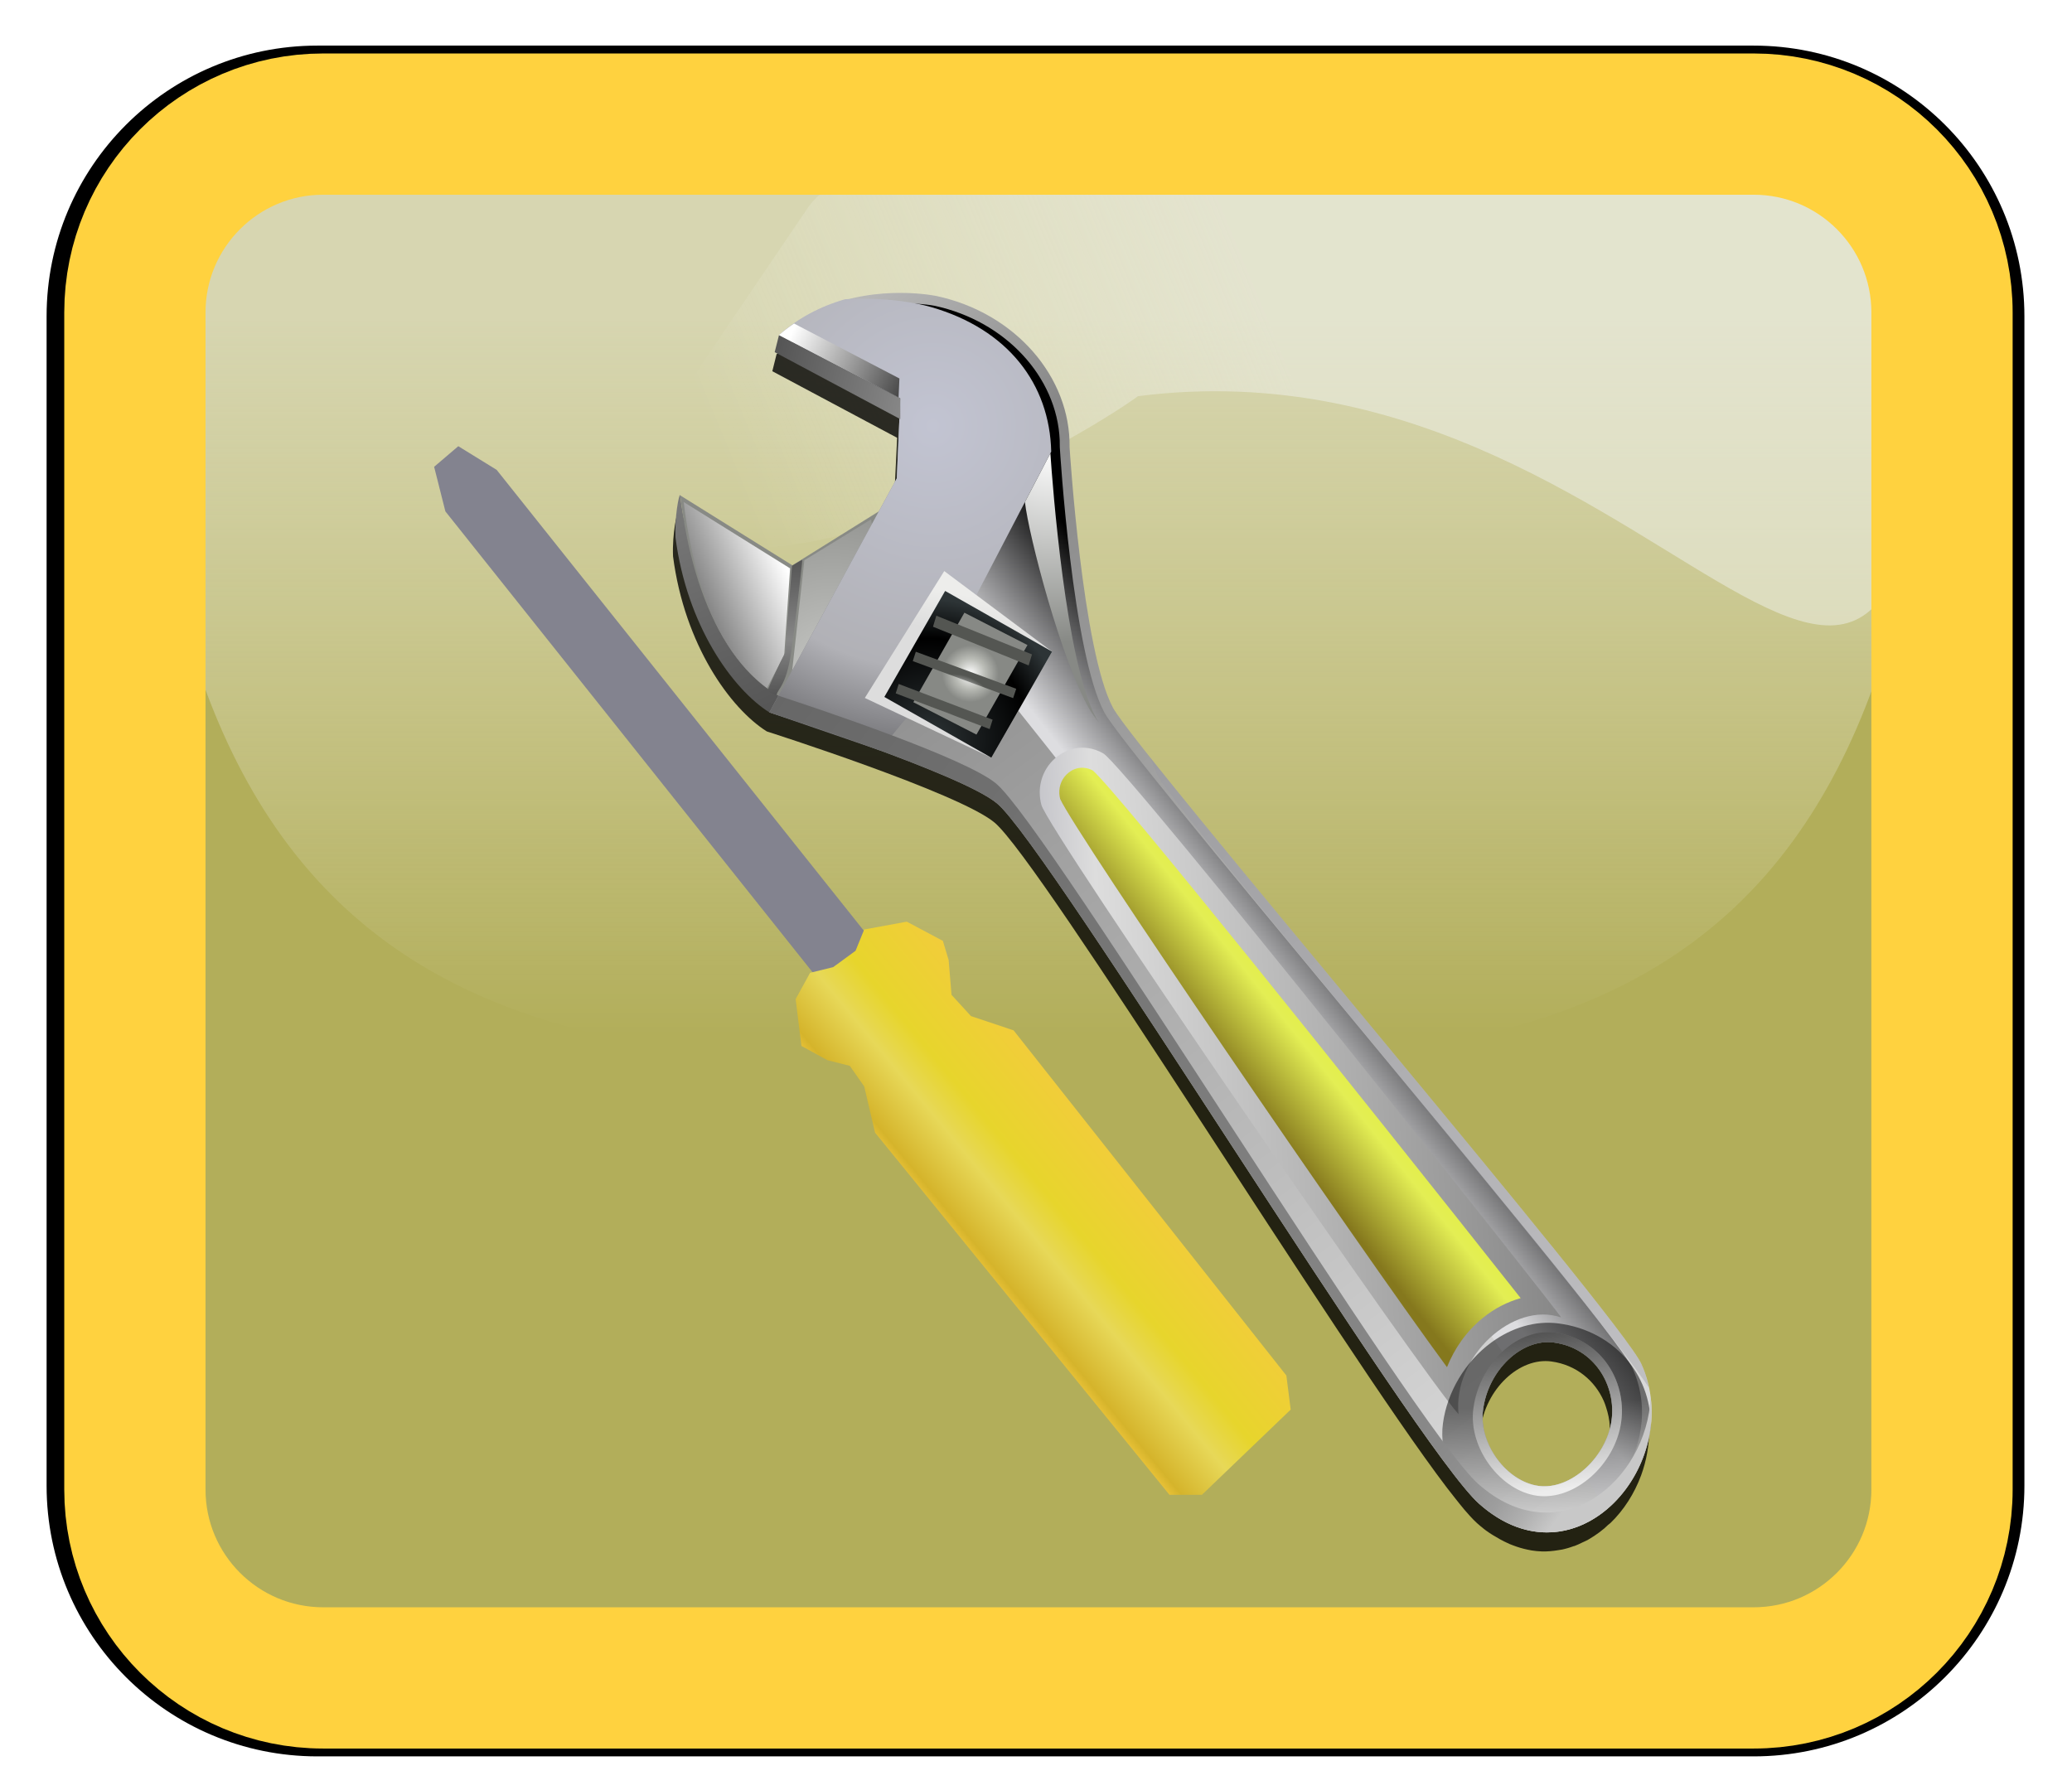
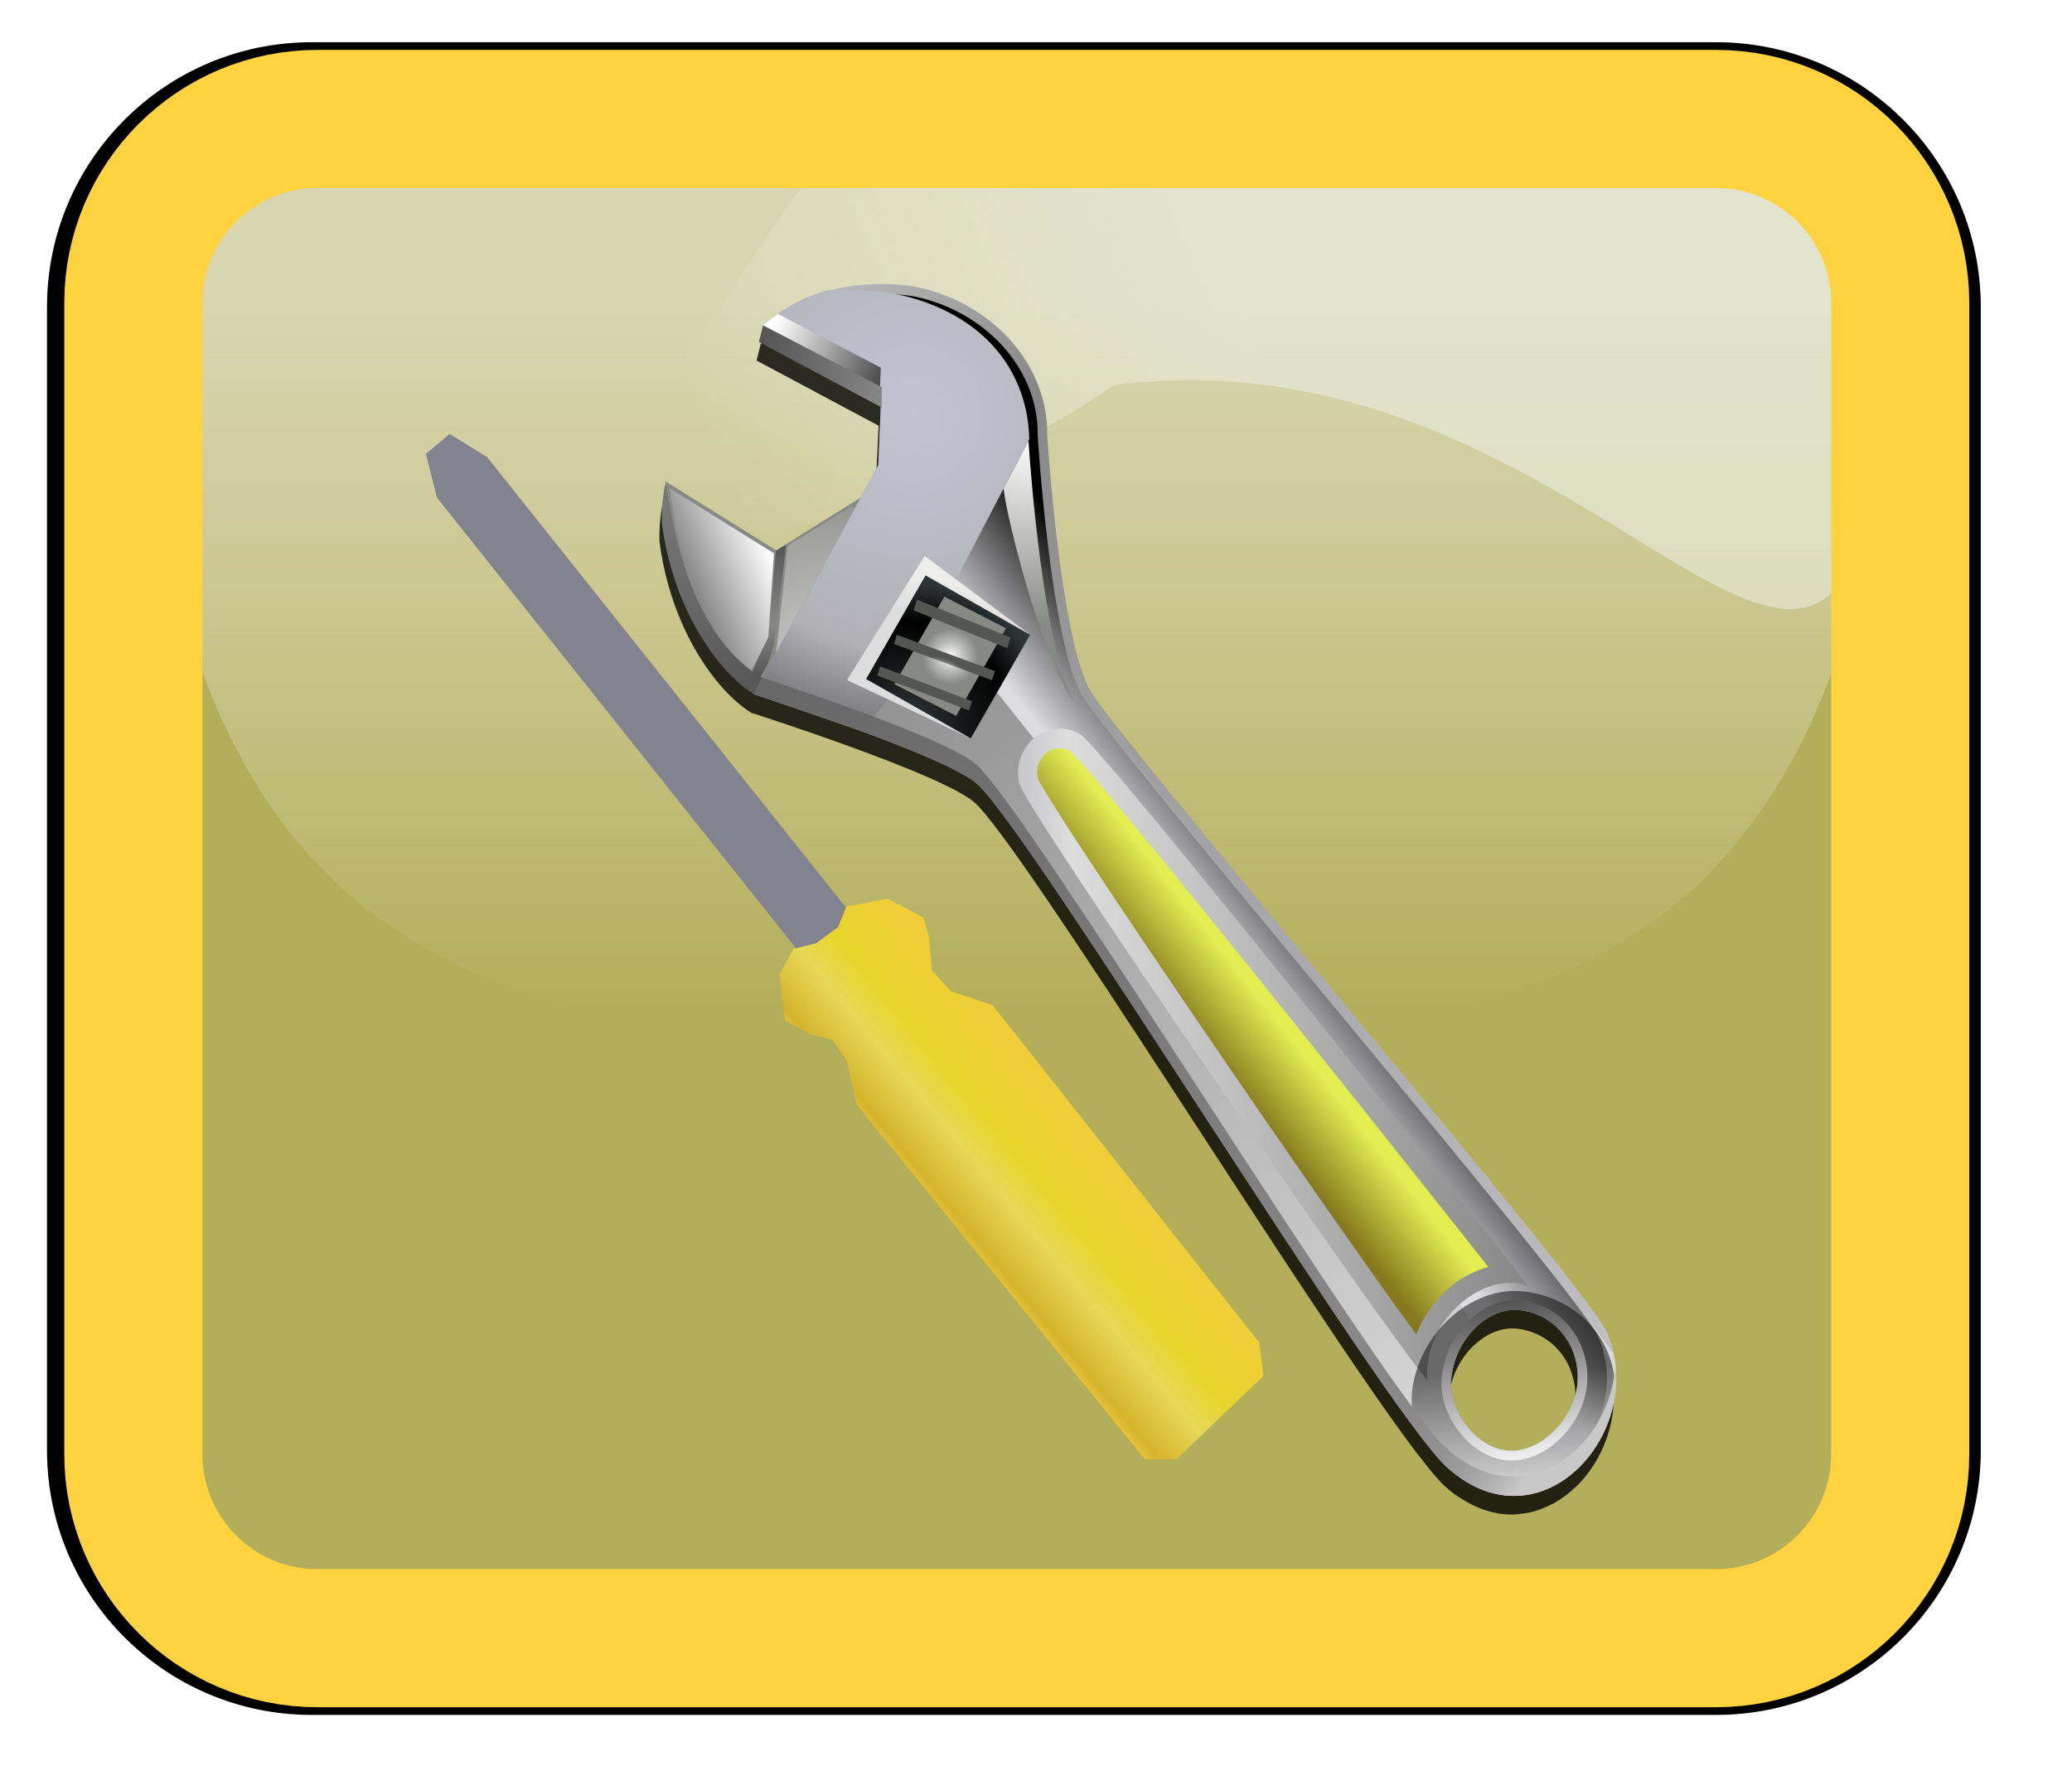
- <svg xmlns="http://www.w3.org/2000/svg" version="1.1" baseProfile="full" width="88" height="76" viewBox="0 0 88.00 76.00" enable-background="new 0 0 88.00 76.00" xml:space="preserve">
-   <path fill="#B2AE5A" fill-opacity="1" stroke-linejoin="round" stroke="#000000" stroke-opacity="1" d="M 13.479,2.437L 74.479,2.437C 80.554,2.437 85.479,7.362 85.479,13.438L 85.479,63.104C 85.479,69.179 80.554,74.104 74.479,74.104L 13.479,74.104C 7.404,74.104 2.479,69.179 2.479,63.104L 2.479,13.438C 2.479,7.362 7.404,2.437 13.479,2.437 Z " />
+ <svg xmlns="http://www.w3.org/2000/svg" version="1.1" baseProfile="full" width="90" height="77.727" viewBox="0 0 90.00 77.73" enable-background="new 0 0 90.00 77.73" xml:space="preserve">
+   <path fill="#B2AE5A" fill-opacity="1" stroke-linejoin="round" stroke="#000000" stroke-opacity="1" d="M 13.54,2.334L 74.54,2.334C 80.615,2.334 85.54,7.259 85.54,13.334L 85.54,63.001C 85.54,69.076 80.615,74.001 74.54,74.001L 13.54,74.001C 7.465,74.001 2.54,69.076 2.54,63.001L 2.54,13.334C 2.54,7.259 7.465,2.334 13.54,2.334 Z " />
  <linearGradient id="SVGID_Fill1_" gradientUnits="objectBoundingBox" x1="0.504" y1="-0.275" x2="2.054" y2="-0.275" gradientTransform="rotate(90 0.503869 -0.274908)">
    <stop offset="0.316" stop-color="#F0F1EC" stop-opacity="0.592" />
    <stop offset="0.8" stop-color="#FFFFFF" stop-opacity="0" />
  </linearGradient>
-   <path fill="url(#SVGID_Fill1_)" stroke-width="0.2" stroke-linejoin="round" d="M 73.499,4.922L 15.388,4.922C 12.354,4.922 8.58,5.769 5.812,9.567L 5.878,9.567C 5.944,45.166 24.044,45.287 44.422,45.287C 64.799,45.287 82.108,44.942 82.438,9.483L 82.438,9.511C 80.988,7.444 79.077,5.322 73.499,4.922 Z " />
+   <path fill="url(#SVGID_Fill1_)" stroke-width="0.2" stroke-linejoin="round" d="M 73.56,4.818L 15.449,4.818C 12.415,4.818 8.641,5.665 5.874,9.463L 5.94,9.463C 6.005,45.062 24.106,45.183 44.483,45.183C 64.86,45.183 82.169,44.839 82.499,9.38L 82.499,9.408C 81.049,7.341 79.138,5.218 73.56,4.818 Z " />
  <linearGradient id="SVGID_Fill2_" gradientUnits="objectBoundingBox" x1="0.94" y1="0.437" x2="2.525" y2="0.437" gradientTransform="rotate(170.5466 0.940186 0.437275)">
    <stop offset="0.274" stop-color="#F0F1EC" stop-opacity="0.502" />
    <stop offset="0.563" stop-color="#FFFFFF" stop-opacity="0" />
  </linearGradient>
-   <path fill="url(#SVGID_Fill2_)" stroke-width="0.2" stroke-linejoin="round" d="M 73.268,4.875L 56.281,6.737C 53.247,6.737 37.13,4.949 34.363,8.748L 26.281,20.664C 30.64,27.669 45.959,18.578 48.331,16.828C 71.962,13.812 81.877,44.896 82.207,9.437L 82.207,9.464C 80.757,7.398 78.847,5.275 73.268,4.875 Z " />
-   <path fill="none" stroke-width="6" stroke-linejoin="round" stroke="#FFD23F" stroke-opacity="1" d="M 13.729,5.271L 74.479,5.271C 78.897,5.271 82.479,8.853 82.479,13.271L 82.479,63.271C 82.479,67.689 78.897,71.271 74.479,71.271L 13.729,71.271C 9.311,71.271 5.729,67.689 5.729,63.271L 5.729,13.271C 5.729,8.853 9.311,5.271 13.729,5.271 Z " />
+   <path fill="url(#SVGID_Fill2_)" stroke-width="0.2" stroke-linejoin="round" d="M 73.33,4.771L 56.342,6.633C 53.308,6.633 37.191,4.846 34.424,8.644L 26.342,20.56C 30.701,27.566 46.02,18.475 48.392,16.725C 72.023,13.708 81.939,44.792 82.268,9.333L 82.268,9.361C 80.819,7.294 78.908,5.172 73.33,4.771 Z " />
+   <path fill="none" stroke-width="6" stroke-linejoin="round" stroke="#FFD23F" stroke-opacity="1" d="M 13.79,5.168L 74.54,5.168C 78.959,5.168 82.54,8.749 82.54,13.168L 82.54,63.167C 82.54,67.586 78.959,71.167 74.54,71.167L 13.79,71.167C 9.372,71.167 5.79,67.586 5.79,63.167L 5.79,13.168C 5.79,8.749 9.372,5.168 13.79,5.168 Z " />
  <linearGradient id="SVGID_Fill3_" gradientUnits="objectBoundingBox" x1="0.384" y1="-0.054" x2="1.499" y2="-0.054" gradientTransform="rotate(135.748 0.384323 -0.054269)">
    <stop offset="0.391" stop-color="#83838F" stop-opacity="1" />
    <stop offset="0.46" stop-color="#4F4F5E" stop-opacity="1" />
    <stop offset="0.53" stop-color="#8D8D99" stop-opacity="1" />
    <stop offset="0.614" stop-color="#AAABB9" stop-opacity="1" />
  </linearGradient>
-   <path fill="url(#SVGID_Fill3_)" stroke-width="0.2" stroke-linejoin="round" d="M 18.438,19.828L 19.464,18.953L 21.093,19.957L 37.361,40.377L 35.142,42.09L 18.916,21.722L 18.438,19.828 Z " />
+   <path fill="url(#SVGID_Fill3_)" stroke-width="0.2" stroke-linejoin="round" d="M 18.499,19.724L 19.525,18.849L 21.154,19.853L 37.422,40.274L 35.203,41.986L 18.978,21.619L 18.499,19.724 Z " />
  <linearGradient id="SVGID_Fill4_" gradientUnits="objectBoundingBox" x1="0.891" y1="0.244" x2="1.815" y2="0.244" gradientTransform="rotate(136.3901 0.890847 0.243554)">
    <stop offset="0.256" stop-color="#F5CA3F" stop-opacity="1" />
    <stop offset="0.474" stop-color="#E7D52C" stop-opacity="1" />
    <stop offset="0.549" stop-color="#E7D858" stop-opacity="1" />
    <stop offset="0.651" stop-color="#D5B42B" stop-opacity="1" />
    <stop offset="0.684" stop-color="#F5CA3F" stop-opacity="1" />
  </linearGradient>
-   <path fill="url(#SVGID_Fill4_)" stroke-width="0.2" stroke-linejoin="round" d="M 36.336,40.386L 35.386,41.08L 34.405,41.321L 33.792,42.438L 34.038,44.428L 35.141,45.032L 36.091,45.273L 36.704,46.148L 37.164,48.109L 49.668,63.493L 51.047,63.493L 54.817,59.874L 54.633,58.426L 43.048,43.765L 41.24,43.161L 40.412,42.257L 40.29,40.778L 40.045,39.964L 38.512,39.149L 36.704,39.481L 36.336,40.386 Z " />
-   <path fill="none" stroke-width="1.333" stroke-linejoin="round" stroke="#BDAA28" stroke-opacity="1" d="M 46.415,32.729C 47.494,33.67 57.462,46.132 64.585,55.14C 64.027,55.297 63.475,55.574 62.971,55.985C 62.272,56.553 61.769,57.286 61.455,58.072C 57.582,52.813 45.686,35.406 45.026,33.936C 45.007,33.858 44.994,33.779 44.99,33.703C 44.974,33.352 45.115,33.032 45.39,32.815C 45.696,32.574 46.077,32.547 46.415,32.729 Z " />
-   <path fill="#000000" fill-opacity="0.804" stroke-width="0.2" stroke-linejoin="round" d="M 65.89,57.83C 64.53,57.645 63.087,58.997 62.877,60.719C 62.704,62.143 63.877,63.732 65.236,63.918C 66.597,64.104 68.115,62.715 68.334,61.156C 68.347,61.062 68.366,60.959 68.371,60.865C 68.375,60.772 68.374,60.676 68.369,60.583C 68.356,60.302 68.297,60.032 68.209,59.767C 68.18,59.679 68.154,59.597 68.116,59.512C 67.742,58.661 66.964,57.977 65.89,57.83 Z M 39.504,13.348C 39.617,13.366 39.685,13.384 39.688,13.384C 43.018,14.104 45.365,16.823 45.322,19.809C 45.322,19.823 45.865,28.466 47.165,30.871C 48.185,32.758 68.716,56.766 69.61,58.752C 70.189,60.038 70.149,61.434 69.701,62.664C 69.414,63.442 68.967,64.141 68.397,64.692C 68.367,64.721 68.329,64.741 68.299,64.769C 68.247,64.817 68.195,64.871 68.142,64.916C 68.068,64.978 67.994,65.036 67.918,65.093C 67.777,65.197 67.628,65.297 67.478,65.383C 67.46,65.394 67.441,65.405 67.424,65.415C 67.353,65.453 67.281,65.481 67.209,65.516C 67.1,65.569 66.989,65.624 66.875,65.666L 66.837,65.674C 66.754,65.703 66.671,65.734 66.587,65.757C 66.543,65.77 66.5,65.782 66.457,65.792C 66.421,65.801 66.388,65.81 66.353,65.817C 66.294,65.83 66.233,65.837 66.173,65.846C 65.947,65.883 65.709,65.907 65.474,65.898C 65.336,65.893 65.192,65.879 65.051,65.857C 64.993,65.848 64.939,65.835 64.879,65.823C 64.673,65.781 64.47,65.721 64.261,65.641C 64.214,65.623 64.164,65.605 64.117,65.585C 64.042,65.553 63.967,65.516 63.892,65.479C 63.761,65.415 63.635,65.344 63.504,65.263C 63.451,65.231 63.393,65.201 63.34,65.165C 63.264,65.115 63.184,65.064 63.109,65.008C 63.083,64.988 63.055,64.966 63.028,64.946C 62.926,64.867 62.824,64.78 62.722,64.689C 62.639,64.615 62.538,64.511 62.432,64.395C 62.359,64.317 62.273,64.218 62.19,64.121C 62.081,63.992 61.936,63.808 61.81,63.65C 61.702,63.514 61.583,63.364 61.453,63.194C 56.878,57.182 44.237,36.616 42.24,34.94C 40.733,33.676 32.567,31.068 32.567,31.068C 31.018,30.093 29.073,27.395 28.585,23.635C 28.542,22.66 28.769,21.671 28.788,21.852L 33.556,24.818L 37.222,22.526L 37.98,21.121L 38.102,18.596L 32.801,15.768L 32.981,15.046C 35.456,12.869 38.71,13.22 39.504,13.348 Z " />
+   <path fill="url(#SVGID_Fill4_)" stroke-width="0.2" stroke-linejoin="round" d="M 36.397,40.283L 35.447,40.977L 34.467,41.218L 33.853,42.334L 34.099,44.325L 35.202,44.928L 36.152,45.17L 36.765,46.044L 37.225,48.005L 49.729,63.39L 51.108,63.39L 54.878,59.77L 54.694,58.322L 43.109,43.661L 41.301,43.058L 40.474,42.153L 40.351,40.675L 40.106,39.86L 38.573,39.046L 36.765,39.378L 36.397,40.283 Z " />
+   <path fill="none" stroke-width="1.333" stroke-linejoin="round" stroke="#BDAA28" stroke-opacity="1" d="M 46.477,32.625C 47.555,33.567 57.523,46.028 64.646,55.036C 64.088,55.193 63.536,55.47 63.032,55.881C 62.333,56.45 61.83,57.183 61.516,57.968C 57.643,52.709 45.747,35.303 45.087,33.833C 45.068,33.754 45.055,33.676 45.051,33.599C 45.036,33.248 45.176,32.928 45.452,32.711C 45.757,32.47 46.138,32.444 46.477,32.625 Z " />
+   <path fill="#000000" fill-opacity="0.804" stroke-width="0.2" stroke-linejoin="round" d="M 65.951,57.727C 64.591,57.541 63.149,58.893 62.939,60.616C 62.765,62.04 63.938,63.629 65.297,63.814C 66.658,64.001 68.176,62.612 68.395,61.052C 68.408,60.958 68.427,60.856 68.432,60.762C 68.436,60.668 68.435,60.573 68.43,60.479C 68.417,60.199 68.359,59.929 68.27,59.664C 68.241,59.575 68.215,59.493 68.177,59.408C 67.803,58.557 67.025,57.874 65.951,57.727 Z M 39.565,13.244C 39.678,13.263 39.746,13.28 39.749,13.281C 43.079,14.001 45.426,16.719 45.383,19.706C 45.384,19.719 45.927,28.363 47.227,30.767C 48.247,32.655 68.777,56.662 69.671,58.649C 70.25,59.935 70.21,61.331 69.762,62.56C 69.475,63.338 69.028,64.038 68.458,64.588C 68.428,64.618 68.391,64.637 68.36,64.665C 68.308,64.713 68.256,64.767 68.203,64.812C 68.129,64.874 68.056,64.932 67.979,64.989C 67.838,65.094 67.69,65.193 67.539,65.28C 67.521,65.29 67.503,65.301 67.485,65.311C 67.415,65.35 67.343,65.378 67.27,65.412C 67.161,65.465 67.05,65.52 66.936,65.562L 66.898,65.57C 66.815,65.6 66.732,65.63 66.648,65.654C 66.605,65.666 66.561,65.678 66.518,65.689C 66.482,65.697 66.45,65.706 66.414,65.714C 66.355,65.726 66.294,65.733 66.234,65.742C 66.008,65.779 65.77,65.803 65.535,65.795C 65.397,65.79 65.253,65.775 65.113,65.754C 65.054,65.745 65,65.731 64.941,65.719C 64.734,65.678 64.531,65.618 64.322,65.538C 64.275,65.52 64.225,65.501 64.179,65.481C 64.103,65.449 64.028,65.412 63.953,65.376C 63.822,65.311 63.696,65.24 63.565,65.159C 63.512,65.127 63.454,65.097 63.401,65.062C 63.326,65.011 63.246,64.96 63.17,64.904C 63.144,64.885 63.116,64.863 63.09,64.843C 62.987,64.763 62.885,64.676 62.783,64.585C 62.7,64.511 62.599,64.408 62.493,64.292C 62.421,64.213 62.334,64.115 62.252,64.018C 62.142,63.889 61.997,63.704 61.871,63.546C 61.764,63.41 61.645,63.261 61.514,63.09C 56.939,57.079 44.298,36.512 42.301,34.837C 40.794,33.572 32.628,30.965 32.628,30.965C 31.079,29.989 29.135,27.291 28.646,23.531C 28.604,22.557 28.83,21.567 28.849,21.748L 33.617,24.715L 37.283,22.422L 38.042,21.018L 38.163,18.493L 32.862,15.664L 33.042,14.943C 35.517,12.766 38.772,13.117 39.565,13.244 Z " />
  <linearGradient id="SVGID_Fill5_" gradientUnits="objectBoundingBox" x1="0.861" y1="1.056" x2="3.227" y2="1.056" gradientTransform="rotate(256.9413 0.861223 1.055933)">
    <stop offset="0" stop-color="#545454" stop-opacity="1" />
    <stop offset="0.686" stop-color="#878787" stop-opacity="1" />
    <stop offset="1" stop-color="#878787" stop-opacity="1" />
  </linearGradient>
-   <path fill="url(#SVGID_Fill5_)" stroke-width="0.2" stroke-linejoin="round" d="M 28.889,21.042C 29.327,25.107 32.056,28.587 33.584,29.033L 32.675,30.259C 31.127,29.284 29.176,26.59 28.688,22.83L 28.688,22.83C 28.648,21.931 28.837,21.015 28.881,21.02L 28.889,21.042 Z " />
-   <path fill="#888A85" fill-opacity="1" stroke-width="0.2" stroke-linejoin="round" d="M 28.89,21.042L 33.653,24.012L 37.324,21.721C 37.627,22.326 36.377,30.463 34.587,30.125C 31.311,29.506 29.433,25.665 28.89,21.042 Z " />
+   <path fill="url(#SVGID_Fill5_)" stroke-width="0.2" stroke-linejoin="round" d="M 28.951,20.939C 29.389,25.003 32.117,28.483 33.645,28.93L 32.736,30.156C 31.188,29.18 29.237,26.486 28.749,22.726L 28.749,22.726C 28.71,21.828 28.898,20.911 28.942,20.917L 28.951,20.939 Z " />
+   <path fill="#888A85" fill-opacity="1" stroke-width="0.2" stroke-linejoin="round" d="M 28.951,20.939L 33.714,23.908L 37.385,21.617C 37.688,22.222 36.438,30.36 34.648,30.022C 31.372,29.402 29.494,25.561 28.951,20.939 Z " />
  <linearGradient id="SVGID_Fill6_" gradientUnits="objectBoundingBox" x1="0.964" y1="0.351" x2="2.072" y2="0.351" gradientTransform="rotate(142.7085 0.963585 0.350584)">
    <stop offset="0" stop-color="#FFFFFF" stop-opacity="1" />
    <stop offset="0.639" stop-color="#878787" stop-opacity="1" />
    <stop offset="1" stop-color="#878787" stop-opacity="1" />
  </linearGradient>
-   <path fill="url(#SVGID_Fill6_)" stroke-width="0.2" stroke-linejoin="round" d="M 33.556,24.142L 33.306,27.831L 32.575,29.226C 31.742,28.611 31.048,27.735 30.488,26.668L 30.488,26.668C 29.755,25.162 29.271,23.318 29.037,21.325L 33.556,24.142 Z " />
-   <radialGradient id="SVGID_Fill7_" cx="35.368" cy="28.567" r="13.953" gradientUnits="userSpaceOnUse" gradientTransform="rotate(201.1746 35.36805 28.56659)">
+   <path fill="url(#SVGID_Fill6_)" stroke-width="0.2" stroke-linejoin="round" d="M 33.618,24.038L 33.367,27.727L 32.636,29.123C 31.804,28.508 31.109,27.631 30.549,26.564L 30.549,26.564C 29.816,25.058 29.333,23.215 29.098,21.222L 33.618,24.038 Z " />
+   <radialGradient id="SVGID_Fill7_" cx="35.429" cy="28.463" r="13.953" gradientUnits="userSpaceOnUse" gradientTransform="rotate(201.1746 35.42925 28.46309)">
    <stop offset="0" stop-color="#FFFFFF" stop-opacity="0.518" />
    <stop offset="1" stop-color="#3D3D3D" stop-opacity="0.518" />
  </radialGradient>
-   <path fill="url(#SVGID_Fill7_)" stroke-width="0.2" stroke-linejoin="round" d="M 36.996,22.08L 37.003,22.106C 37.255,22.972 36.359,30.54 34.604,30.208C 34.217,30.134 33.842,30.015 33.493,29.855L 34.162,23.798L 36.986,22.066 Z " />
+   <path fill="url(#SVGID_Fill7_)" stroke-width="0.2" stroke-linejoin="round" d="M 37.057,21.977L 37.064,22.002C 37.316,22.868 36.42,30.436 34.666,30.104C 34.278,30.031 33.904,29.911 33.555,29.751L 34.223,23.695L 37.048,21.963 Z " />
  <linearGradient id="SVGID_Fill8_" gradientUnits="objectBoundingBox" x1="0.927" y1="0.976" x2="2.485" y2="0.976" gradientTransform="rotate(242.3543 0.927189 0.975742)">
    <stop offset="0" stop-color="#DDDDDD" stop-opacity="1" />
    <stop offset="0.686" stop-color="#878787" stop-opacity="1" />
    <stop offset="0.894" stop-color="#DDDDDD" stop-opacity="1" />
    <stop offset="1" stop-color="#DDDDDD" stop-opacity="1" />
  </linearGradient>
-   <path fill="url(#SVGID_Fill8_)" stroke-width="0.2" stroke-linejoin="round" d="M 39.79,12.577C 43.12,13.297 45.47,16.012 45.426,18.998L 45.426,18.998C 45.427,19.012 45.97,27.659 47.27,30.063L 47.27,30.063C 48.291,31.951 68.819,55.954 69.713,57.94L 69.713,57.94C 71.603,62.135 66.956,67.539 62.824,63.877L 62.824,63.877C 60.1,61.463 44.578,36 42.349,34.129L 42.349,34.129C 40.842,32.865 32.676,30.259 32.676,30.259L 38.087,20.319L 38.236,16.919L 33.085,14.233C 35.365,12.227 38.312,12.376 39.381,12.511L 39.381,12.511C 39.637,12.544 39.785,12.576 39.79,12.577 Z M 68.443,60.344C 68.653,58.846 67.716,57.26 65.998,57.025L 65.998,57.025C 64.638,56.838 63.192,58.19 62.983,59.912L 62.983,59.912C 62.809,61.337 63.984,62.929 65.344,63.115L 65.362,63.117L 65.362,63.117C 66.717,63.289 68.225,61.897 68.443,60.344 Z " />
+   <path fill="url(#SVGID_Fill8_)" stroke-width="0.2" stroke-linejoin="round" d="M 39.852,12.473C 43.182,13.194 45.531,15.908 45.487,18.895L 45.487,18.895C 45.488,18.908 46.031,27.556 47.332,29.96L 47.332,29.96C 48.352,31.848 68.88,55.85 69.775,57.837L 69.775,57.837C 71.664,62.032 67.017,67.435 62.886,63.774L 62.886,63.774C 60.161,61.359 44.639,35.896 42.41,34.026L 42.41,34.026C 40.903,32.761 32.737,30.155 32.737,30.155L 38.148,20.215L 38.297,16.816L 33.146,14.13C 35.426,12.123 38.373,12.272 39.442,12.408L 39.442,12.408C 39.698,12.441 39.846,12.473 39.852,12.473 Z M 68.504,60.24C 68.714,58.742 67.777,57.157 66.059,56.921L 66.059,56.921C 64.699,56.735 63.254,58.086 63.044,59.809L 63.044,59.809C 62.87,61.233 64.046,62.825 65.405,63.011L 65.423,63.014L 65.423,63.014C 66.778,63.186 68.286,61.793 68.504,60.24 Z " />
  <linearGradient id="SVGID_Fill9_" gradientUnits="objectBoundingBox" x1="0.604" y1="0.44" x2="0.764" y2="0.44" gradientTransform="rotate(132.351 0.603554 0.44031)">
    <stop offset="0" stop-color="#000000" stop-opacity="1" />
    <stop offset="0.894" stop-color="#DDDDE0" stop-opacity="1" />
    <stop offset="1" stop-color="#DDDDE0" stop-opacity="1" />
  </linearGradient>
-   <path fill="url(#SVGID_Fill9_)" stroke-width="0.2" stroke-linejoin="round" d="M 38.497,20.434L 38.661,16.666C 38.661,16.666 34.841,14.673 33.889,14.177C 36.465,12.361 39.665,12.982 39.702,12.99C 42.705,13.64 44.889,16.009 45.007,18.691C 45.011,18.791 45.013,18.893 45.011,18.994L 45.011,18.994C 45.018,19.145 45.548,27.756 46.906,30.268C 47.395,31.172 51.811,36.502 56.925,42.674C 62.25,49.1 68.876,57.096 69.336,58.117C 69.585,58.671 69.709,59.234 69.734,59.786C 69.804,61.384 69.031,62.879 68,63.759C 67.821,63.472 67.629,63.169 67.425,62.847C 68.156,62.263 68.717,61.377 68.853,60.401C 68.978,59.509 68.747,58.588 68.217,57.873C 67.7,57.176 66.932,56.726 66.055,56.605C 65.376,56.512 64.657,56.733 64.03,57.225C 63.953,57.286 63.88,57.353 63.808,57.421C 59.039,50.528 50.924,39.579 37.25,22.727C 37.969,21.404 38.497,20.434 38.497,20.434 Z " />
-   <radialGradient id="SVGID_Fill10_" cx="39.617" cy="18.087" r="20.629" gradientUnits="userSpaceOnUse" gradientTransform="rotate(119.4169 39.61737 18.08711)">
+   <path fill="url(#SVGID_Fill9_)" stroke-width="0.2" stroke-linejoin="round" d="M 38.558,20.331L 38.723,16.562C 38.723,16.562 34.902,14.569 33.95,14.073C 36.526,12.257 39.727,12.878 39.763,12.886C 42.767,13.537 44.95,15.905 45.068,18.587C 45.072,18.688 45.074,18.789 45.073,18.89L 45.073,18.891C 45.079,19.042 45.609,27.652 46.967,30.165C 47.456,31.069 51.873,36.399 56.987,42.571C 62.311,48.996 68.937,56.993 69.397,58.014C 69.646,58.567 69.77,59.131 69.795,59.683C 69.865,61.28 69.092,62.775 68.061,63.656C 67.882,63.369 67.691,63.065 67.486,62.743C 68.218,62.159 68.778,61.274 68.915,60.298C 69.04,59.405 68.808,58.484 68.278,57.77C 67.761,57.072 66.993,56.622 66.116,56.502C 65.437,56.409 64.719,56.629 64.092,57.121C 64.014,57.183 63.941,57.249 63.869,57.317C 59.1,50.424 50.985,39.476 37.311,22.623C 38.03,21.301 38.558,20.331 38.558,20.331 Z " />
+   <radialGradient id="SVGID_Fill10_" cx="39.679" cy="17.984" r="20.629" gradientUnits="userSpaceOnUse" gradientTransform="rotate(119.4169 39.67858 17.98362)">
    <stop offset="0" stop-color="#C2C4D2" stop-opacity="1" />
    <stop offset="0.5" stop-color="#B1B1B6" stop-opacity="1" />
    <stop offset="1" stop-color="#000000" stop-opacity="1" />
  </radialGradient>
-   <path fill="url(#SVGID_Fill10_)" stroke-width="0.2" stroke-linejoin="round" d="M 39.547,13.044C 42.801,13.98 44.583,16.307 44.646,19.186L 41.282,25.633L 40.139,24.982L 37.749,29.681L 38.686,30.269L 37.359,31.871L 32.676,30.26L 38.087,20.319L 38.236,16.919L 33.085,14.233C 33.86,13.538 34.824,13.013 35.894,12.71L 35.894,12.71C 36.695,12.663 37.51,12.693 38.245,12.787L 38.245,12.787C 38.721,12.847 39.163,12.934 39.547,13.044 Z " />
-   <linearGradient id="SVGID_Fill11_" gradientUnits="objectBoundingBox" x1="0.426" y1="0.905" x2="1.209" y2="0.905" gradientTransform="rotate(-77.76441 0.425592 0.905266)">
+   <path fill="url(#SVGID_Fill10_)" stroke-width="0.2" stroke-linejoin="round" d="M 39.608,12.941C 42.862,13.877 44.644,16.203 44.708,19.082L 41.344,25.529L 40.2,24.879L 37.81,29.578L 38.747,30.166L 37.42,31.767L 32.737,30.156L 38.148,20.215L 38.297,16.816L 33.146,14.13C 33.922,13.434 34.885,12.91 35.955,12.606L 35.955,12.606C 36.757,12.56 37.572,12.59 38.306,12.683L 38.306,12.683C 38.782,12.744 39.224,12.831 39.608,12.941 Z " />
+   <linearGradient id="SVGID_Fill11_" gradientUnits="objectBoundingBox" x1="0.426" y1="0.905" x2="1.209" y2="0.905" gradientTransform="rotate(-77.76443 0.425592 0.905266)">
    <stop offset="0" stop-color="#DDDDDD" stop-opacity="1" />
    <stop offset="0.722" stop-color="#DDDDDD" stop-opacity="1" />
    <stop offset="1" stop-color="#EDEDEB" stop-opacity="1" />
  </linearGradient>
-   <path fill="url(#SVGID_Fill11_)" stroke-width="0.2" stroke-linejoin="round" d="M 44.685,27.68L 42.104,32.184L 36.73,29.646L 40.103,24.257L 44.685,27.68 Z " />
-   <radialGradient id="SVGID_Fill12_" cx="39.466" cy="31.399" r="5.943" gradientUnits="userSpaceOnUse" gradientTransform="rotate(177.4939 39.46641 31.39942)">
+   <path fill="url(#SVGID_Fill11_)" stroke-width="0.2" stroke-linejoin="round" d="M 44.746,27.577L 42.165,32.08L 36.792,29.543L 40.164,24.154L 44.746,27.577 Z " />
+   <radialGradient id="SVGID_Fill12_" cx="39.528" cy="31.296" r="5.943" gradientUnits="userSpaceOnUse" gradientTransform="rotate(177.4939 39.52761 31.29593)">
    <stop offset="0" stop-color="#2D3436" stop-opacity="1" />
    <stop offset="0.722" stop-color="#000000" stop-opacity="1" />
    <stop offset="1" stop-color="#2D3436" stop-opacity="1" />
  </radialGradient>
-   <path fill="url(#SVGID_Fill12_)" stroke-width="0.2" stroke-linejoin="round" d="M 44.685,27.68L 42.104,32.184L 37.559,29.604L 40.141,25.101L 44.685,27.68 Z " />
-   <radialGradient id="SVGID_Fill13_" cx="41.214" cy="28.617" r="1.202" gradientUnits="userSpaceOnUse" gradientTransform="rotate(203.7925 41.21352 28.61672)">
+   <path fill="url(#SVGID_Fill12_)" stroke-width="0.2" stroke-linejoin="round" d="M 44.746,27.577L 42.165,32.08L 37.62,29.5L 40.202,24.997L 44.746,27.577 Z " />
+   <radialGradient id="SVGID_Fill13_" cx="41.275" cy="28.513" r="1.202" gradientUnits="userSpaceOnUse" gradientTransform="rotate(203.7925 41.27473 28.51323)">
    <stop offset="0" stop-color="#FFFFFF" stop-opacity="1" />
    <stop offset="0.527" stop-color="#BABCB6" stop-opacity="1" />
    <stop offset="1" stop-color="#878985" stop-opacity="1" />
  </radialGradient>
-   <path fill="url(#SVGID_Fill13_)" stroke-width="0.2" stroke-linejoin="round" d="M 43.638,27.399L 41.471,31.202L 38.791,29.828L 40.959,26.025L 43.638,27.399 Z " />
-   <radialGradient id="SVGID_Fill14_" cx="41.162" cy="29.441" r="1.837" gradientUnits="userSpaceOnUse" gradientTransform="rotate(190.8937 41.16155 29.44078)">
+   <path fill="url(#SVGID_Fill13_)" stroke-width="0.2" stroke-linejoin="round" d="M 43.699,27.295L 41.532,31.098L 38.852,29.725L 41.02,25.922L 43.699,27.295 Z " />
+   <radialGradient id="SVGID_Fill14_" cx="41.223" cy="29.337" r="1.837" gradientUnits="userSpaceOnUse" gradientTransform="rotate(190.8937 41.22275 29.33728)">
    <stop offset="0" stop-color="#878985" stop-opacity="1" />
    <stop offset="0.621" stop-color="#FFFFFF" stop-opacity="1" />
    <stop offset="1" stop-color="#545652" stop-opacity="1" />
  </radialGradient>
-   <path fill="url(#SVGID_Fill14_)" stroke-width="0.2" stroke-linejoin="round" d="M 43.83,27.796L 43.688,28.264L 39.625,26.62L 39.767,26.152L 43.83,27.796 Z " />
-   <radialGradient id="SVGID_Fill15_" cx="39.602" cy="31.935" r="1.814" gradientUnits="userSpaceOnUse" gradientTransform="rotate(189.5452 39.60198 31.93501)">
+   <path fill="url(#SVGID_Fill14_)" stroke-width="0.2" stroke-linejoin="round" d="M 43.891,27.692L 43.749,28.16L 39.686,26.517L 39.829,26.049L 43.891,27.692 Z " />
+   <radialGradient id="SVGID_Fill15_" cx="39.663" cy="31.831" r="1.814" gradientUnits="userSpaceOnUse" gradientTransform="rotate(189.5452 39.66318 31.83152)">
    <stop offset="0" stop-color="#878985" stop-opacity="1" />
    <stop offset="0.621" stop-color="#FFFFFF" stop-opacity="1" />
    <stop offset="1" stop-color="#545652" stop-opacity="1" />
  </radialGradient>
-   <path fill="url(#SVGID_Fill15_)" stroke-width="0.2" stroke-linejoin="round" d="M 42.157,30.57L 42.031,30.968L 38.042,29.452L 38.169,29.053L 42.157,30.57 Z " />
-   <radialGradient id="SVGID_Fill16_" cx="40.468" cy="30.571" r="1.945" gradientUnits="userSpaceOnUse" gradientTransform="rotate(188.9564 40.46786 30.57135)">
+   <path fill="url(#SVGID_Fill15_)" stroke-width="0.2" stroke-linejoin="round" d="M 42.218,30.466L 42.092,30.864L 38.103,29.348L 38.23,28.949L 42.218,30.466 Z " />
+   <radialGradient id="SVGID_Fill16_" cx="40.529" cy="30.468" r="1.945" gradientUnits="userSpaceOnUse" gradientTransform="rotate(188.9564 40.52906 30.46786)">
    <stop offset="0" stop-color="#878985" stop-opacity="1" />
    <stop offset="0.621" stop-color="#FFFFFF" stop-opacity="1" />
    <stop offset="1" stop-color="#545652" stop-opacity="1" />
  </radialGradient>
-   <path fill="url(#SVGID_Fill16_)" stroke-width="0.2" stroke-linejoin="round" d="M 43.16,29.257L 43.029,29.654L 38.767,28.081L 38.896,27.684L 43.16,29.257 Z " />
+   <path fill="url(#SVGID_Fill16_)" stroke-width="0.2" stroke-linejoin="round" d="M 43.221,29.154L 43.09,29.551L 38.828,27.978L 38.957,27.581L 43.221,29.154 Z " />
  <linearGradient id="SVGID_Fill17_" gradientUnits="objectBoundingBox" x1="0.588" y1="0.996" x2="1.591" y2="0.996" gradientTransform="rotate(269.2465 0.587932 0.995762)">
    <stop offset="0" stop-color="#545454" stop-opacity="1" />
    <stop offset="0.397" stop-color="#878787" stop-opacity="1" />
    <stop offset="1" stop-color="#545454" stop-opacity="1" />
  </linearGradient>
-   <path fill="url(#SVGID_Fill17_)" stroke-width="0.2" stroke-linejoin="round" d="M 33.652,27.31C 33.452,29.125 33.05,29.204 32.979,29.526L 32.979,29.526C 32.841,29.455 32.805,29.452 32.783,29.452L 32.783,29.452C 32.757,29.451 32.752,29.453 32.602,29.333L 32.602,29.333C 32.642,29.176 33.145,28.099 33.347,27.715L 33.347,27.715C 33.409,26.81 33.621,24.273 33.639,24.032L 33.639,24.032C 33.804,23.93 33.868,23.89 34.069,23.78L 34.069,23.78C 34.091,23.893 33.68,27.195 33.652,27.31 Z " />
+   <path fill="url(#SVGID_Fill17_)" stroke-width="0.2" stroke-linejoin="round" d="M 33.713,27.206C 33.514,29.021 33.111,29.101 33.041,29.422L 33.041,29.422C 32.902,29.352 32.866,29.349 32.845,29.349L 32.845,29.349C 32.819,29.348 32.813,29.35 32.663,29.23L 32.663,29.23C 32.704,29.073 33.206,27.996 33.408,27.612L 33.408,27.612C 33.47,26.706 33.683,24.17 33.7,23.929L 33.7,23.929C 33.865,23.826 33.929,23.786 34.131,23.677L 34.131,23.677C 34.152,23.79 33.742,27.091 33.713,27.206 Z " />
  <linearGradient id="SVGID_Fill18_" gradientUnits="objectBoundingBox" x1="0.979" y1="0.478" x2="1.933" y2="0.478" gradientTransform="rotate(176.7781 0.978813 0.478393)">
    <stop offset="0" stop-color="#878787" stop-opacity="1" />
    <stop offset="0.894" stop-color="#DDDDDD" stop-opacity="1" />
    <stop offset="1" stop-color="#C6C6CB" stop-opacity="1" />
  </linearGradient>
-   <path fill="url(#SVGID_Fill18_)" stroke-width="0.2" stroke-linejoin="round" d="M 46.852,31.999C 47.828,32.558 66.432,56.004 66.3,55.959L 66.3,55.959C 64.271,55.26 61.695,57.624 61.945,60.066L 61.945,60.066C 60.513,58.533 44.51,35.268 44.228,34.188L 44.228,34.188C 43.866,32.79 44.99,31.621 46.19,31.773L 46.19,31.773C 46.411,31.802 46.635,31.874 46.852,31.999 Z " />
+   <path fill="url(#SVGID_Fill18_)" stroke-width="0.2" stroke-linejoin="round" d="M 46.914,31.895C 47.889,32.454 66.493,55.901 66.361,55.855L 66.361,55.855C 64.333,55.156 61.756,57.521 62.007,59.962L 62.007,59.962C 60.574,58.43 44.571,35.165 44.29,34.084L 44.29,34.084C 43.927,32.686 45.051,31.517 46.251,31.67L 46.251,31.67C 46.472,31.698 46.696,31.771 46.914,31.895 Z " />
  <linearGradient id="SVGID_Fill19_" gradientUnits="objectBoundingBox" x1="0.552" y1="0.427" x2="0.742" y2="0.427" gradientTransform="rotate(134.2345 0.552212 0.426897)">
    <stop offset="0" stop-color="#E2EE48" stop-opacity="1" />
    <stop offset="0.213" stop-color="#E3EE54" stop-opacity="1" />
    <stop offset="1" stop-color="#85781D" stop-opacity="1" />
  </linearGradient>
-   <path fill="url(#SVGID_Fill19_)" stroke-width="0.2" stroke-linejoin="round" d="M 46.416,32.729C 47.493,33.67 57.462,46.132 64.585,55.14L 64.585,55.14C 64.027,55.296 63.475,55.573 62.971,55.985L 62.971,55.985C 62.272,56.554 61.769,57.286 61.455,58.072L 61.455,58.072C 57.582,52.813 45.686,35.406 45.026,33.936L 45.026,33.936C 45.007,33.858 44.994,33.779 44.99,33.703L 44.99,33.703C 44.975,33.352 45.115,33.031 45.391,32.814L 45.391,32.814C 45.596,32.652 45.836,32.588 46.074,32.618L 46.074,32.618C 46.189,32.633 46.305,32.669 46.416,32.729 Z " />
-   <radialGradient id="SVGID_Fill20_" cx="44.649" cy="19.013" r="8.299" gradientUnits="userSpaceOnUse" gradientTransform="rotate(170.9404 44.64874 19.01338)">
+   <path fill="url(#SVGID_Fill19_)" stroke-width="0.2" stroke-linejoin="round" d="M 46.477,32.626C 47.555,33.567 57.523,46.028 64.646,55.036L 64.646,55.036C 64.088,55.193 63.536,55.47 63.032,55.881L 63.032,55.881C 62.333,56.45 61.83,57.183 61.516,57.969L 61.516,57.969C 57.643,52.709 45.747,35.302 45.087,33.832L 45.087,33.832C 45.069,33.754 45.055,33.676 45.051,33.599L 45.051,33.599C 45.036,33.249 45.177,32.928 45.452,32.711L 45.452,32.711C 45.657,32.549 45.897,32.484 46.135,32.514L 46.135,32.514C 46.251,32.529 46.366,32.566 46.477,32.626 Z " />
+   <radialGradient id="SVGID_Fill20_" cx="44.71" cy="18.91" r="8.299" gradientUnits="userSpaceOnUse" gradientTransform="rotate(170.9404 44.70994 18.90988)">
    <stop offset="0" stop-color="#FFFFFF" stop-opacity="1" />
    <stop offset="1" stop-color="#878985" stop-opacity="1" />
  </radialGradient>
-   <path fill="url(#SVGID_Fill20_)" stroke-width="0.2" stroke-linejoin="round" d="M 46.543,30.474C 46.577,30.538 46.631,30.624 46.698,30.723L 46.698,30.723C 46.511,30.486 46.376,30.303 46.309,30.19L 46.309,30.19C 45.078,28.113 43.677,22.69 43.53,21.324L 44.611,19.253C 44.702,20.601 45.261,28.104 46.543,30.474 Z " />
+   <path fill="url(#SVGID_Fill20_)" stroke-width="0.2" stroke-linejoin="round" d="M 46.604,30.371C 46.638,30.434 46.693,30.521 46.759,30.619L 46.759,30.619C 46.572,30.383 46.437,30.2 46.371,30.087L 46.371,30.087C 45.14,28.01 43.738,22.587 43.591,21.22L 44.672,19.149C 44.763,20.498 45.322,28 46.604,30.371 Z " />
  <linearGradient id="SVGID_Fill21_" gradientUnits="objectBoundingBox" x1="0.526" y1="1.099" x2="1.237" y2="1.099" gradientTransform="rotate(267.0713 0.526346 1.098918)">
    <stop offset="0" stop-color="#FFFFFF" stop-opacity="0.502" />
    <stop offset="1" stop-color="#000000" stop-opacity="0.502" />
  </linearGradient>
-   <path fill="url(#SVGID_Fill21_)" stroke-width="0.2" stroke-linejoin="round" d="M 65.344,63.115C 66.704,63.301 68.224,61.904 68.443,60.345C 68.653,58.845 67.716,57.259 65.998,57.024C 64.638,56.838 63.192,58.189 62.983,59.912C 62.809,61.337 63.984,62.929 65.344,63.115 Z M 61.569,62.404C 61.31,61.78 61.196,61.112 61.283,60.465C 61.463,59.122 62.23,57.837 63.333,57.027C 64.21,56.383 65.216,56.093 66.165,56.211C 67.39,56.363 68.461,56.945 69.18,57.85C 69.811,58.642 70.134,59.634 70.103,60.631C 69.681,63.995 66.093,66.775 62.824,63.877C 62.537,63.624 62.108,63.113 61.569,62.404 Z " />
+   <path fill="url(#SVGID_Fill21_)" stroke-width="0.2" stroke-linejoin="round" d="M 65.405,63.011C 66.765,63.198 68.285,61.8 68.504,60.241C 68.714,58.742 67.778,57.156 66.059,56.921C 64.7,56.735 63.254,58.086 63.044,59.809C 62.87,61.233 64.046,62.825 65.405,63.011 Z M 61.631,62.301C 61.371,61.676 61.257,61.009 61.344,60.362C 61.524,59.019 62.291,57.734 63.394,56.923C 64.271,56.28 65.277,55.99 66.227,56.107C 67.451,56.259 68.522,56.842 69.242,57.746C 69.872,58.539 70.195,59.531 70.164,60.528C 69.743,63.892 66.154,66.671 62.885,63.773C 62.599,63.52 62.169,63.009 61.631,62.301 Z " />
  <linearGradient id="SVGID_Fill22_" gradientUnits="objectBoundingBox" x1="0.566" y1="0.961" x2="1.541" y2="0.961" gradientTransform="rotate(262.8029 0.565812 0.961216)">
    <stop offset="0" stop-color="#EDEDED" stop-opacity="1" />
    <stop offset="1" stop-color="#525252" stop-opacity="1" />
  </linearGradient>
-   <path fill="url(#SVGID_Fill22_)" stroke-width="0.2" stroke-linejoin="round" d="M 66.055,56.605C 66.932,56.725 67.699,57.176 68.217,57.873L 68.217,57.873C 68.746,58.588 68.978,59.509 68.853,60.402L 68.853,60.402C 68.597,62.228 66.864,63.75 65.286,63.534L 65.286,63.534C 63.716,63.319 62.371,61.501 62.571,59.862L 62.571,59.862C 62.697,58.83 63.242,57.845 64.03,57.225L 64.03,57.225C 64.65,56.737 65.361,56.517 66.035,56.603L 66.055,56.605 Z M 68.443,60.344C 68.653,58.845 67.716,57.259 65.998,57.025L 65.998,57.025C 64.638,56.838 63.192,58.19 62.983,59.912L 62.983,59.912C 62.809,61.337 63.984,62.929 65.344,63.115L 65.362,63.117L 65.362,63.117C 66.717,63.289 68.225,61.897 68.443,60.344 Z " />
-   <path fill="#9B9BA1" fill-opacity="0.404" stroke-width="0.2" stroke-linejoin="round" d="M 49.184,32.975C 49.068,32.761 48.959,32.492 48.856,32.183C 53.89,38.519 68.95,56.245 69.713,57.94C 69.862,58.27 69.965,58.607 70.037,58.948C 67.798,55.535 50.1,34.682 49.184,32.975 Z " />
+   <path fill="url(#SVGID_Fill22_)" stroke-width="0.2" stroke-linejoin="round" d="M 66.116,56.502C 66.993,56.622 67.76,57.072 68.278,57.77L 68.278,57.77C 68.807,58.484 69.039,59.405 68.915,60.298L 68.915,60.298C 68.658,62.124 66.925,63.646 65.347,63.43L 65.347,63.43C 63.777,63.215 62.432,61.397 62.632,59.759L 62.632,59.759C 62.758,58.727 63.303,57.742 64.092,57.121L 64.092,57.121C 64.711,56.634 65.422,56.414 66.096,56.499L 66.116,56.502 Z M 68.504,60.24C 68.714,58.742 67.778,57.156 66.059,56.921L 66.059,56.921C 64.699,56.735 63.254,58.086 63.044,59.809L 63.044,59.809C 62.87,61.233 64.046,62.825 65.405,63.011L 65.423,63.014L 65.423,63.014C 66.778,63.186 68.286,61.793 68.504,60.24 Z " />
+   <path fill="#9B9BA1" fill-opacity="0.404" stroke-width="0.2" stroke-linejoin="round" d="M 49.245,32.872C 49.129,32.657 49.02,32.389 48.917,32.08C 53.951,38.416 69.011,56.142 69.774,57.837C 69.923,58.167 70.027,58.504 70.098,58.845C 67.859,55.431 50.161,34.578 49.245,32.872 Z " />
  <linearGradient id="SVGID_Fill23_" gradientUnits="objectBoundingBox" x1="0.958" y1="0.896" x2="2.258" y2="0.896" gradientTransform="rotate(216.251 0.957688 0.895554)">
    <stop offset="0" stop-color="#C8C8C8" stop-opacity="1" />
    <stop offset="0.023" stop-color="#B1B1B1" stop-opacity="1" />
    <stop offset="0.05" stop-color="#9E9E9E" stop-opacity="1" />
    <stop offset="0.082" stop-color="#919191" stop-opacity="1" />
    <stop offset="0.122" stop-color="#898989" stop-opacity="1" />
    <stop offset="0.201" stop-color="#878787" stop-opacity="1" />
    <stop offset="1" stop-color="#676767" stop-opacity="1" />
  </linearGradient>
-   <path fill="url(#SVGID_Fill23_)" stroke-width="0.2" stroke-linejoin="round" d="M 42.311,33.286C 44.541,35.156 60.062,60.619 62.786,63.034L 62.786,63.034C 66.201,66.061 69.964,62.893 70.102,59.336L 70.102,59.336C 70.39,61.588 69.121,63.866 67.284,64.729L 67.281,64.731L 67.258,64.742L 67.245,64.748L 67.241,64.75L 67.241,64.75C 65.932,65.344 64.344,65.224 62.824,63.877L 62.824,63.877C 60.1,61.463 44.578,36 42.349,34.129L 42.349,34.129C 40.842,32.865 32.676,30.259 32.676,30.259L 33.061,29.552C 34.747,30.103 41.01,32.194 42.311,33.286 Z " />
+   <path fill="url(#SVGID_Fill23_)" stroke-width="0.2" stroke-linejoin="round" d="M 42.372,33.182C 44.602,35.053 60.124,60.516 62.847,62.931L 62.847,62.931C 66.263,65.957 70.025,62.79 70.163,59.233L 70.163,59.233C 70.451,61.485 69.182,63.763 67.346,64.626L 67.342,64.627L 67.319,64.638L 67.306,64.644L 67.302,64.646L 67.302,64.646C 65.993,65.241 64.405,65.12 62.886,63.774L 62.886,63.774C 60.161,61.359 44.639,35.896 42.41,34.026L 42.41,34.026C 40.903,32.761 32.737,30.155 32.737,30.155L 33.122,29.449C 34.808,29.999 41.071,32.09 42.372,33.182 Z " />
  <linearGradient id="SVGID_Fill24_" gradientUnits="objectBoundingBox" x1="1.047" y1="0.672" x2="2.166" y2="0.672" gradientTransform="rotate(188.17 1.047104 0.671853)">
    <stop offset="0" stop-color="#878787" stop-opacity="1" />
    <stop offset="1" stop-color="#545454" stop-opacity="1" />
  </linearGradient>
-   <path fill="url(#SVGID_Fill24_)" stroke-width="0.2" stroke-linejoin="round" d="M 38.236,16.919L 38.238,17.805L 32.902,14.959L 33.085,14.233L 38.236,16.919 Z " />
+   <path fill="url(#SVGID_Fill24_)" stroke-width="0.2" stroke-linejoin="round" d="M 38.297,16.816L 38.299,17.702L 32.963,14.855L 33.146,14.13L 38.297,16.816 Z " />
  <linearGradient id="SVGID_Fill25_" gradientUnits="objectBoundingBox" x1="1.374" y1="1.217" x2="3.098" y2="1.217" gradientTransform="rotate(197.7905 1.37443 1.216509)">
    <stop offset="0" stop-color="#000000" stop-opacity="1" />
    <stop offset="0.894" stop-color="#FFFFFF" stop-opacity="1" />
    <stop offset="1" stop-color="#FFFFFF" stop-opacity="1" />
  </linearGradient>
-   <path fill="url(#SVGID_Fill25_)" stroke-width="0.2" stroke-linejoin="round" d="M 38.199,16.076L 38.163,16.881L 33.085,14.233C 33.293,14.051 33.507,13.891 33.724,13.742L 38.199,16.076 Z " />
+   <path fill="url(#SVGID_Fill25_)" stroke-width="0.2" stroke-linejoin="round" d="M 38.26,15.972L 38.224,16.778L 33.146,14.13C 33.354,13.947 33.568,13.787 33.785,13.639L 38.26,15.972 Z " />
</svg>
